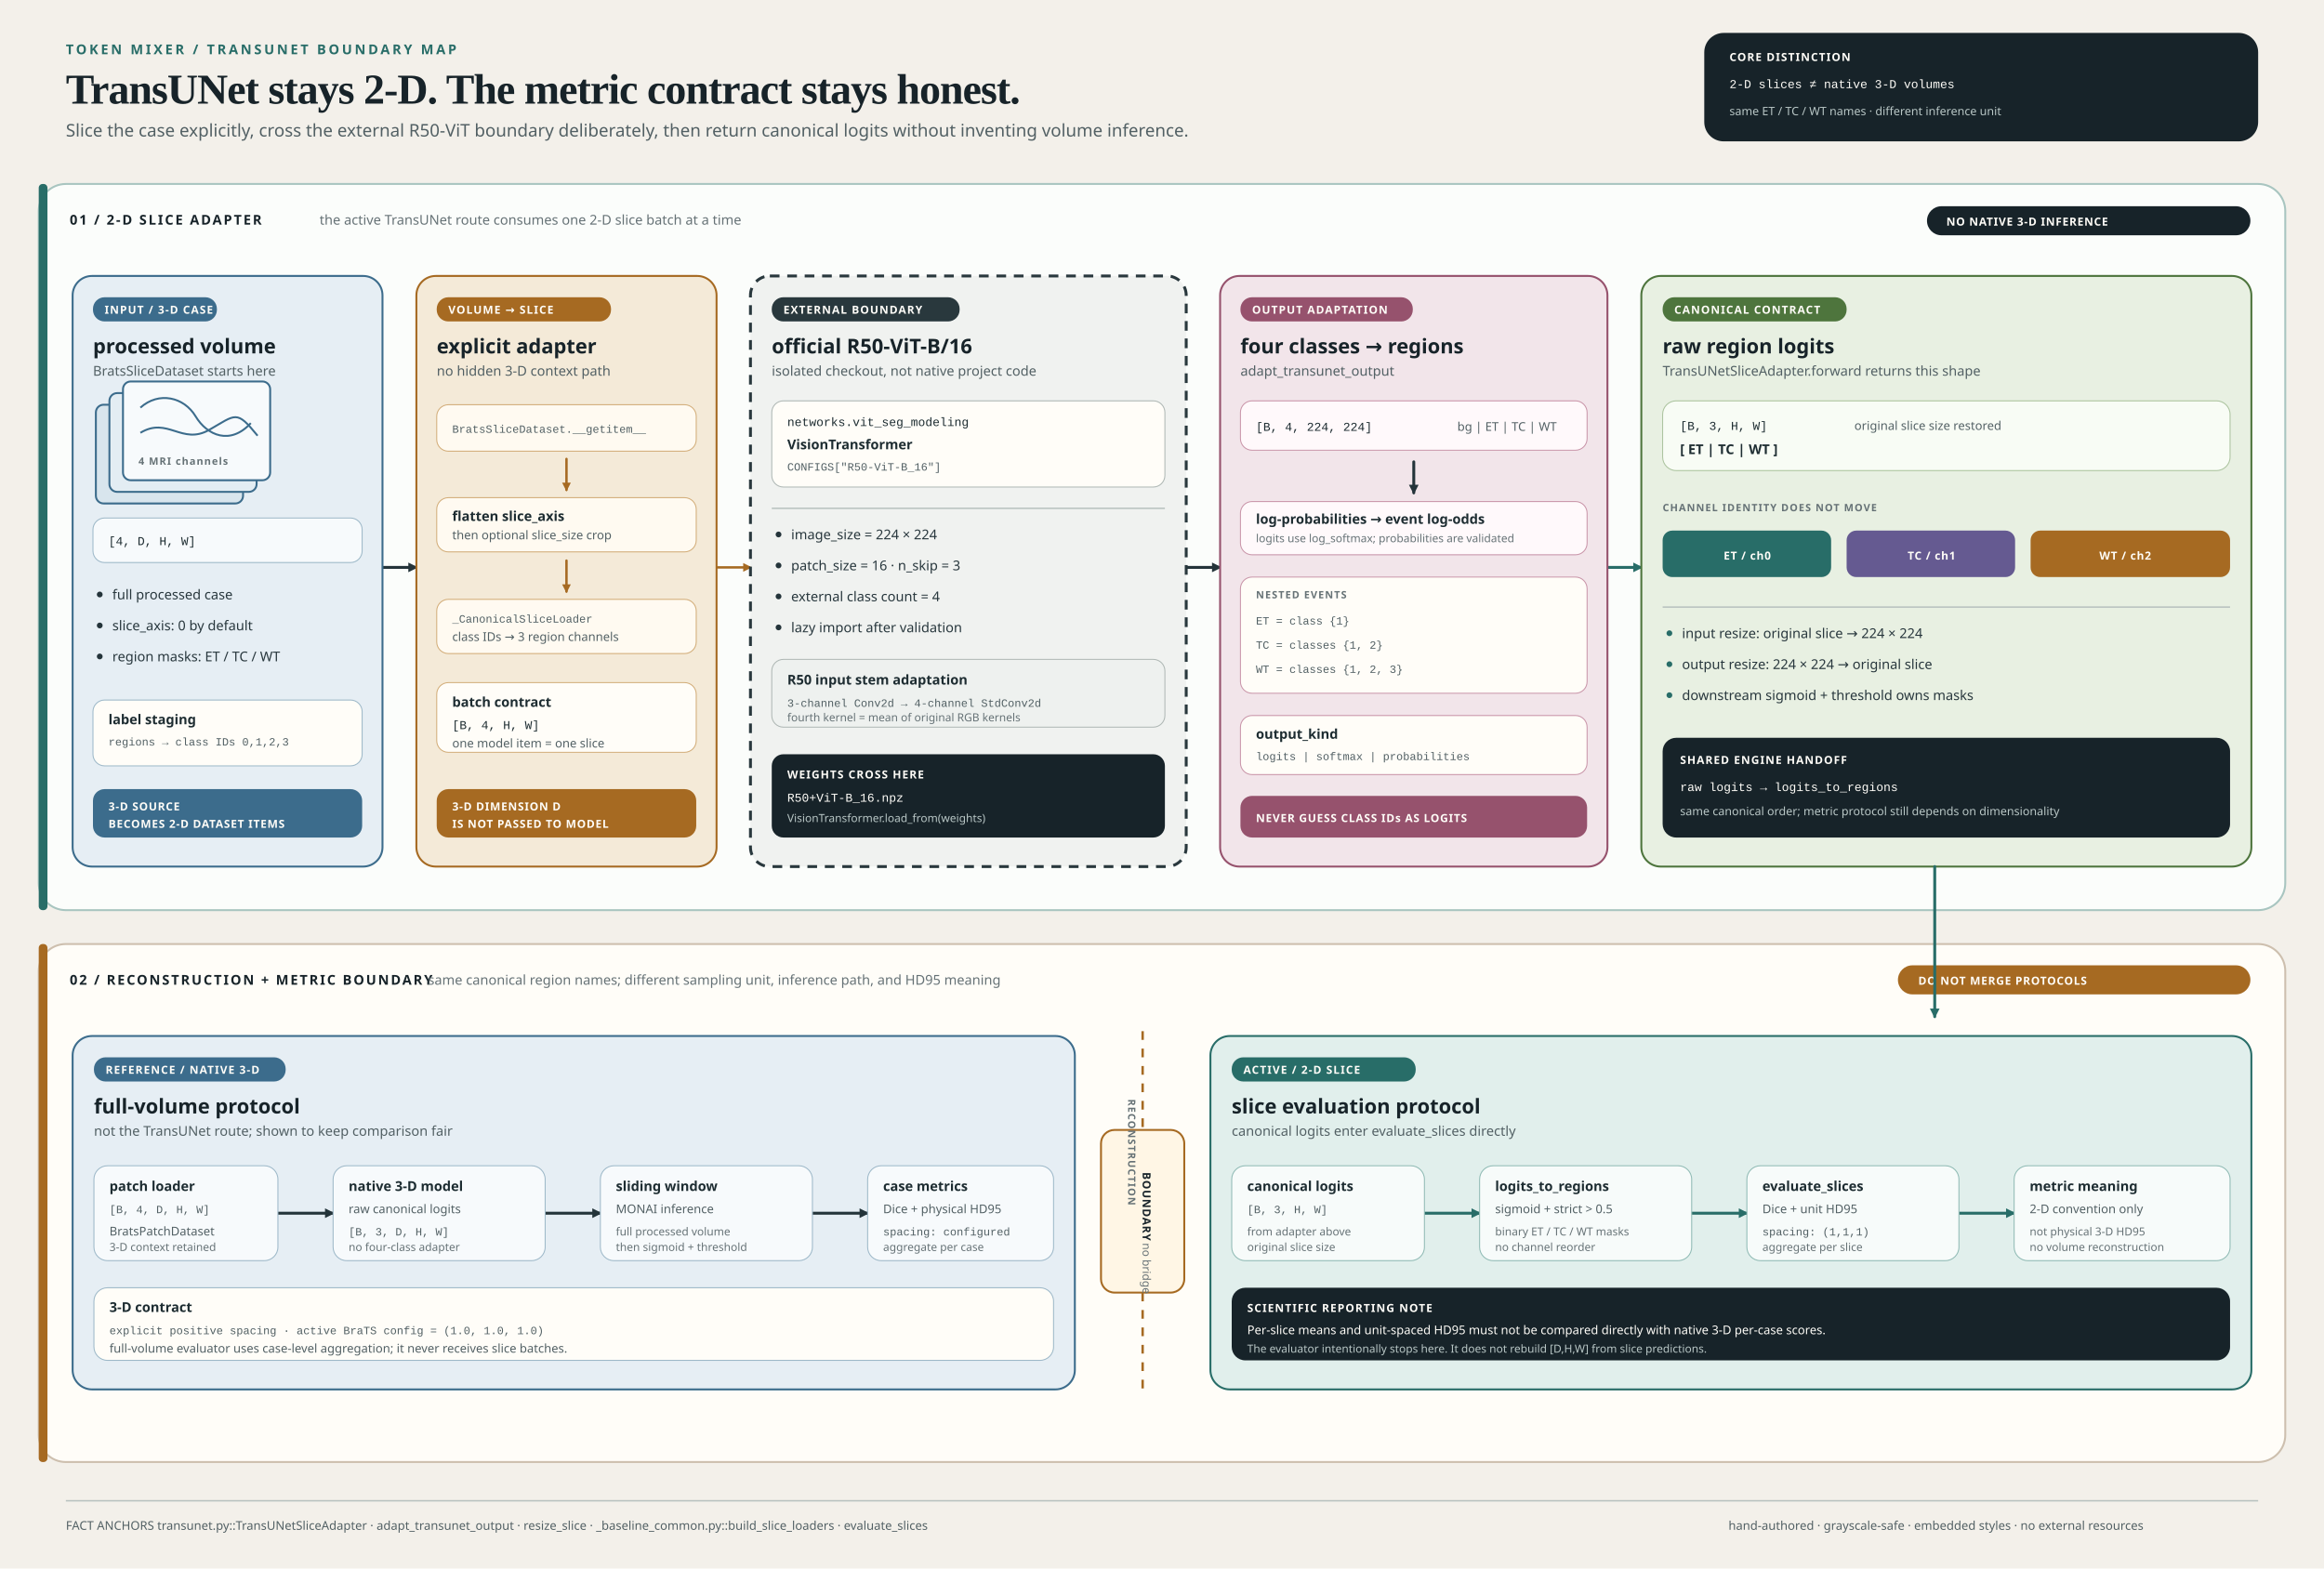
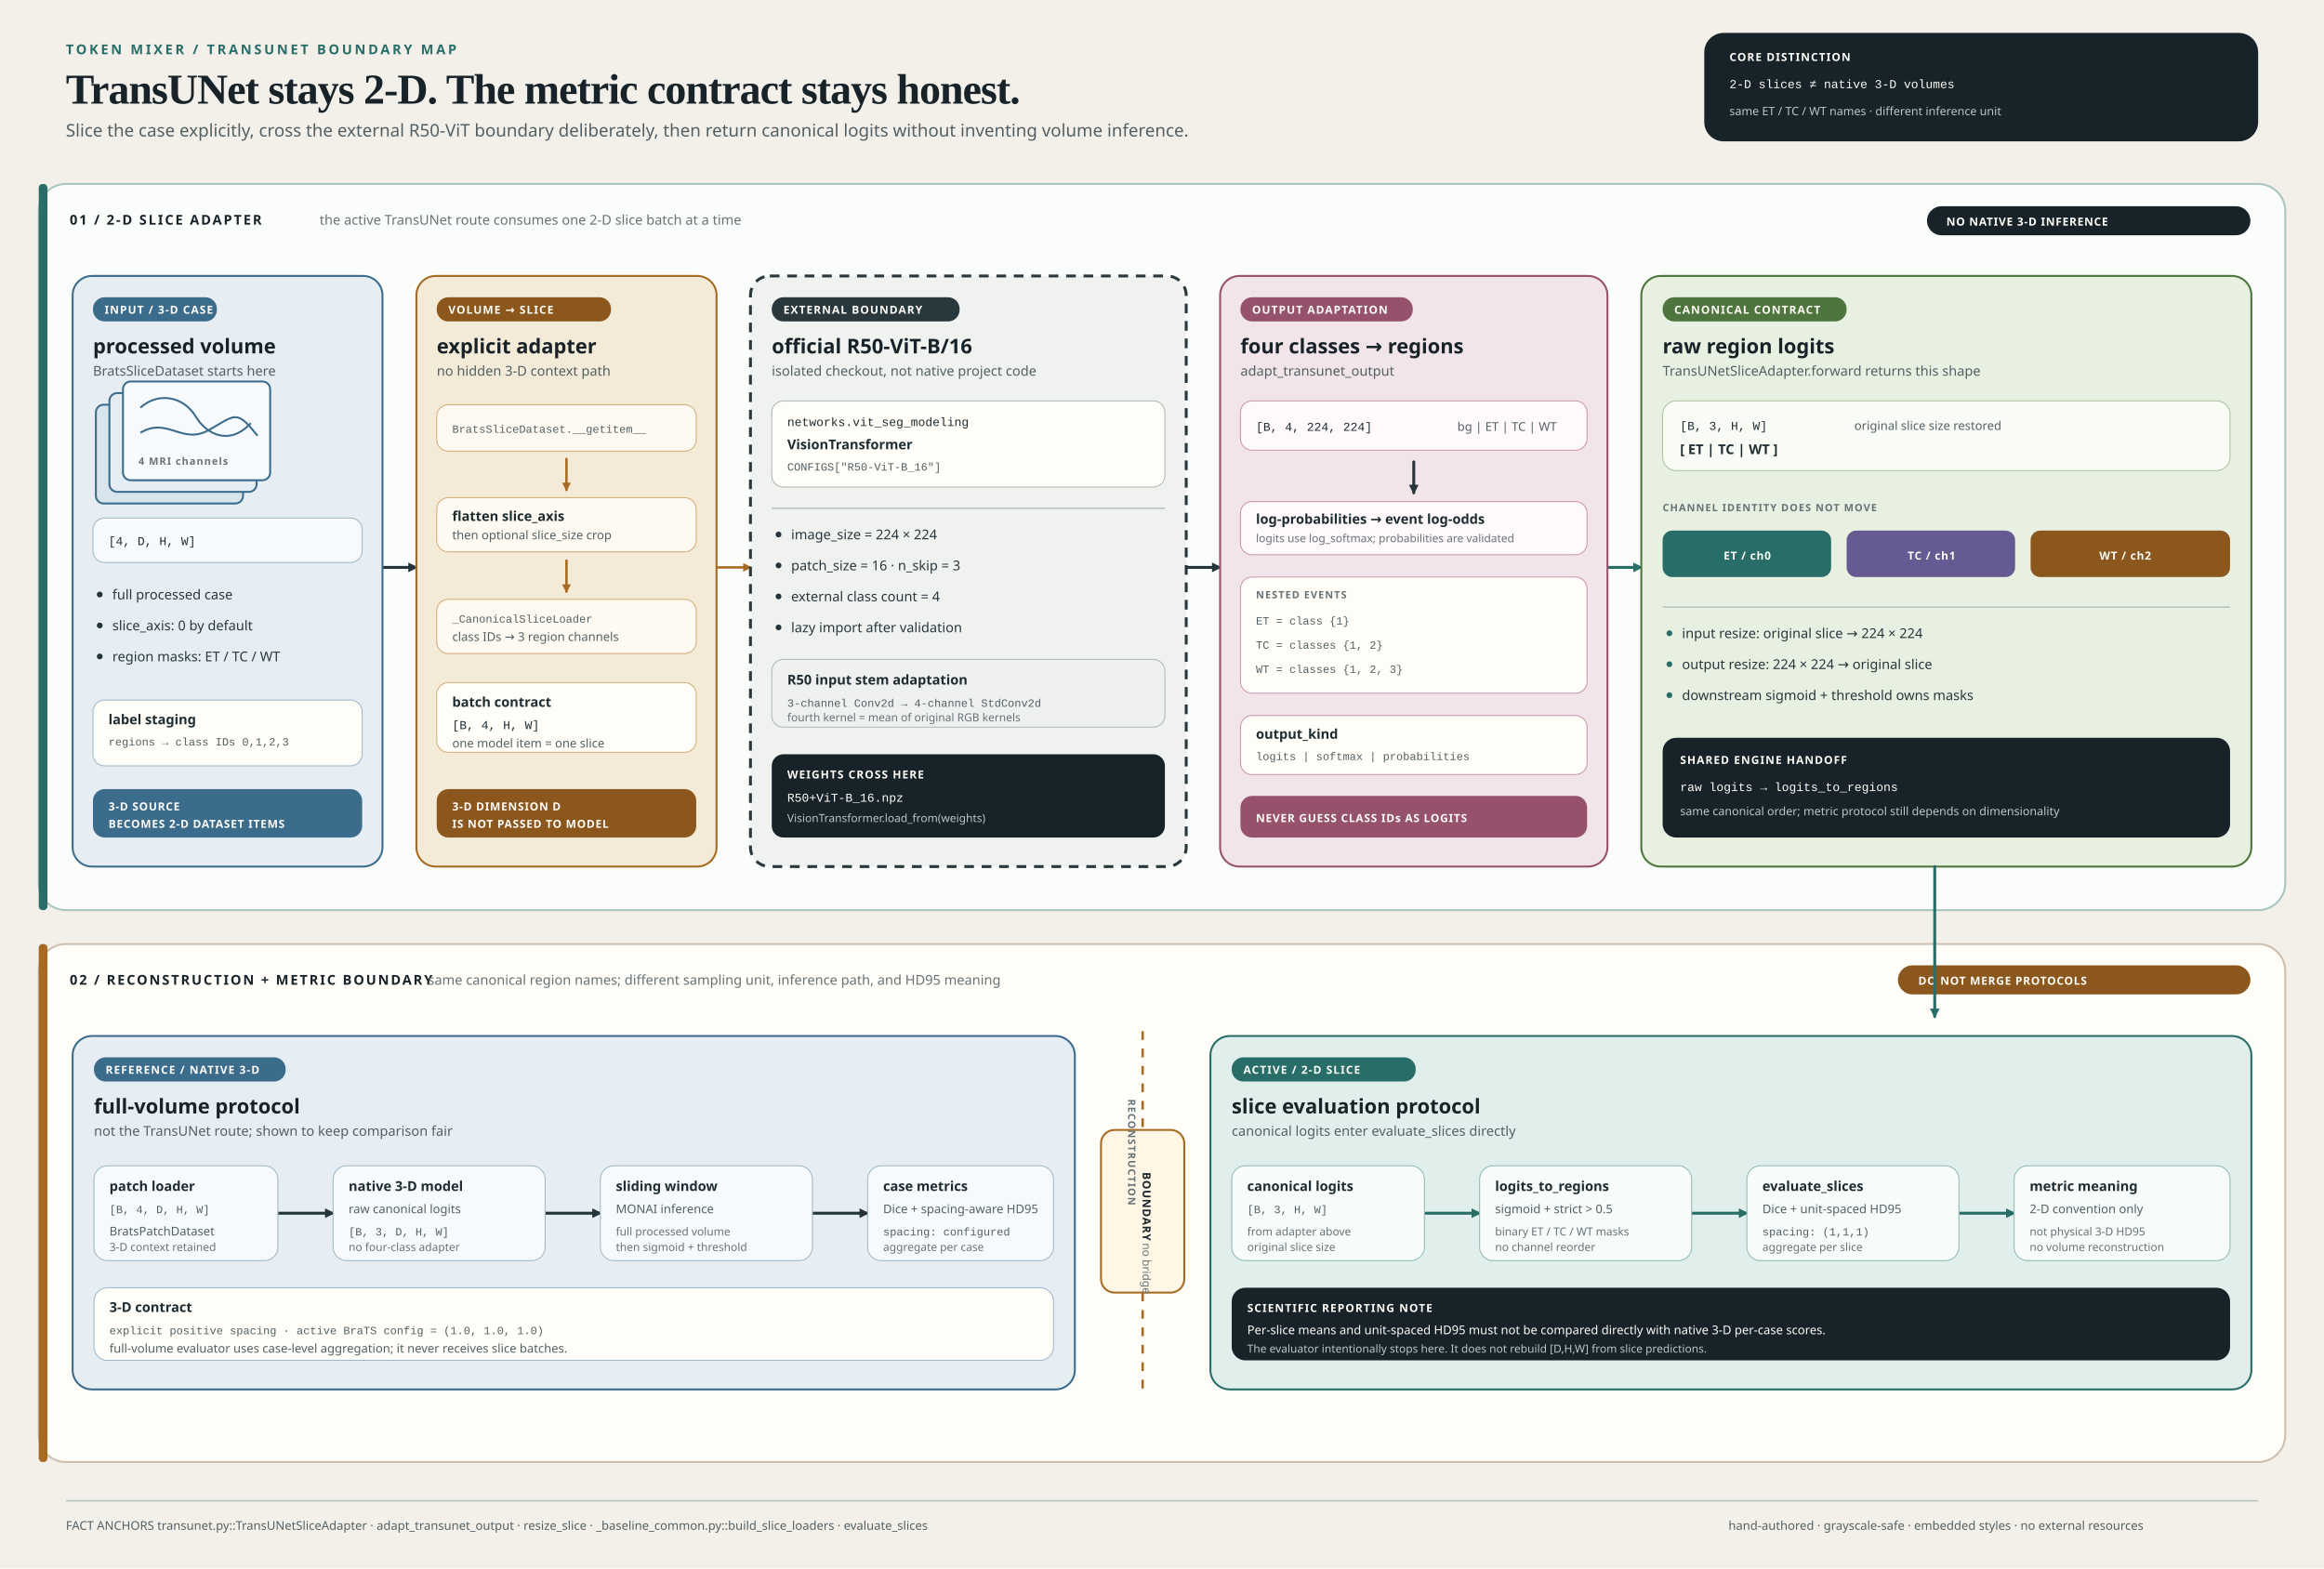
<svg xmlns="http://www.w3.org/2000/svg" width="2400" height="1620" viewBox="0 0 2400 1620" role="img" aria-labelledby="transunet-title transunet-desc">
  <style>
    .canvas { fill: #f3f0ea; }
    .panel { fill: #fffdf8; stroke: #c7cfcc; stroke-width: 2; }
    .panel-2d { fill: #fbfdfb; stroke: #a8c5c0; stroke-width: 2; }
    .panel-metrics { fill: #fffdf8; stroke: #cdbfae; stroke-width: 2; }
    .card { stroke: #1e2c31; stroke-width: 2; }
    .source { fill: #e6eef4; stroke: #3c6c8c; }
    .adapter { fill: #f4ead8; stroke: #a66a22; }
    .external { fill: #f0f2f0; stroke: #29383d; stroke-width: 3; stroke-dasharray: 10 8; }
    .adapt { fill: #f2e5ea; stroke: #96526d; }
    .canonical { fill: #e8f0e2; stroke: #4e753d; }
    .native { fill: #e6eef4; stroke: #3c6c8c; }
    .slice-metric { fill: #e1efec; stroke: #286d68; }
    .warning { fill: #fff6e5; stroke: #a66a22; }
    .dark-panel { fill: #172329; }
    .title { fill: #172329; font-family: Georgia, 'Times New Roman', serif; font-size: 44px; font-weight: 700; letter-spacing: -0.9px; }
    .subtitle { fill: #526064; font-family: 'Trebuchet MS', 'Segoe UI', sans-serif; font-size: 18px; }
    .kicker { fill: #286d68; font-family: 'Trebuchet MS', 'Segoe UI', sans-serif; font-size: 14px; font-weight: 700; letter-spacing: 2.6px; }
    .panel-label { fill: #172329; font-family: 'Trebuchet MS', 'Segoe UI', sans-serif; font-size: 14px; font-weight: 700; letter-spacing: 1.8px; }
    .panel-note { fill: #667276; font-family: 'Trebuchet MS', 'Segoe UI', sans-serif; font-size: 14px; }
    .card-title { fill: #172329; font-family: 'Trebuchet MS', 'Segoe UI', sans-serif; font-size: 21px; font-weight: 700; }
    .card-subtitle { fill: #526064; font-family: 'Trebuchet MS', 'Segoe UI', sans-serif; font-size: 14px; }
    .body { fill: #28373d; font-family: 'Trebuchet MS', 'Segoe UI', sans-serif; font-size: 14px; }
    .body-small { fill: #526064; font-family: 'Trebuchet MS', 'Segoe UI', sans-serif; font-size: 12.5px; }
    .body-bold { fill: #1d2c31; font-family: 'Trebuchet MS', 'Segoe UI', sans-serif; font-size: 14px; font-weight: 700; }
    .body-tiny { fill: #667276; font-family: 'Trebuchet MS', 'Segoe UI', sans-serif; font-size: 11.5px; }
    .mono { fill: #1d2c31; font-family: 'Courier New', Courier, monospace; font-size: 12.5px; }
    .mono-small { fill: #526064; font-family: 'Courier New', Courier, monospace; font-size: 11.5px; }
    .mono-white { fill: #fffdf8; font-family: 'Courier New', Courier, monospace; font-size: 12.5px; }
    .pill-text { fill: #fffdf8; font-family: 'Trebuchet MS', 'Segoe UI', sans-serif; font-size: 11.5px; font-weight: 700; letter-spacing: 1px; }
    .tag-text { fill: #fffdf8; font-family: 'Trebuchet MS', 'Segoe UI', sans-serif; font-size: 11.5px; font-weight: 700; letter-spacing: 0.7px; }
    .tag-dark { fill: #172329; font-family: 'Trebuchet MS', 'Segoe UI', sans-serif; font-size: 11.5px; font-weight: 700; letter-spacing: 0.7px; }
    .mini-label { fill: #667276; font-family: 'Trebuchet MS', 'Segoe UI', sans-serif; font-size: 10.5px; font-weight: 700; letter-spacing: 1px; }
    .rule { stroke: #b9c2bf; stroke-width: 1.5; }
    .flow { fill: none; stroke: #24343a; stroke-width: 3; stroke-linecap: round; stroke-linejoin: round; }
    .flow-teal { fill: none; stroke: #286d68; stroke-width: 3; stroke-linecap: round; stroke-linejoin: round; }
    .flow-soft { fill: none; stroke: #667276; stroke-width: 2.5; stroke-linecap: round; stroke-linejoin: round; stroke-dasharray: 8 8; }
    .flow-rust { fill: none; stroke: #a66a22; stroke-width: 2.5; stroke-linecap: round; stroke-linejoin: round; }
    .dot { fill: #24343a; }
    .dot-teal { fill: #286d68; }
    .dot-rust { fill: #a66a22; }
    .slice-line { fill: none; stroke: #3c6c8c; stroke-width: 2; }
    .channel-et { fill: #286d68; }
    .channel-tc { fill: #655a91; }
    .channel-wt { fill: #a66a22; }
+     .rust-fill { fill: #8b571d; }
  </style>
  <defs>
    <marker id="arrow-dark" viewBox="0 0 12 12" refX="10" refY="6" markerWidth="10" markerHeight="10" orient="auto" markerUnits="userSpaceOnUse">
      <path d="M 0 0 L 12 6 L 0 12 z" fill="#24343a" />
    </marker>
    <marker id="arrow-teal" viewBox="0 0 12 12" refX="10" refY="6" markerWidth="10" markerHeight="10" orient="auto" markerUnits="userSpaceOnUse">
      <path d="M 0 0 L 12 6 L 0 12 z" fill="#286d68" />
    </marker>
    <marker id="arrow-rust" viewBox="0 0 12 12" refX="10" refY="6" markerWidth="9" markerHeight="9" orient="auto" markerUnits="userSpaceOnUse">
      <path d="M 0 0 L 12 6 L 0 12 z" fill="#a66a22" />
    </marker>
    <pattern id="gray-hatch" width="10" height="10" patternUnits="userSpaceOnUse" patternTransform="rotate(25)">
      <line x1="0" y1="0" x2="0" y2="10" stroke="#9ea9a7" stroke-width="2" />
    </pattern>
  </defs>
  <rect class="canvas" x="0" y="0" width="2400" height="1620" />
  <g id="header">
    <text class="kicker" x="68" y="56">TOKEN MIXER / TRANSUNET BOUNDARY MAP</text>
    <text class="title" x="68" y="107">TransUNet stays 2-D. The metric contract stays honest.</text>
    <text class="subtitle" x="68" y="141">Slice the case explicitly, cross the external R50-ViT boundary deliberately, then return canonical logits without inventing volume inference.</text>
    <rect class="dark-panel" x="1760" y="34" width="572" height="112" rx="20" />
    <text class="pill-text" x="1786" y="63">CORE DISTINCTION</text>
    <text class="mono-white" x="1786" y="91">2-D slices  ≠  native 3-D volumes</text>
    <text x="1786" y="119" fill="#b9c7c6" font-family="'Trebuchet MS','Segoe UI',sans-serif" font-size="12">same ET / TC / WT names · different inference unit</text>
  </g>
  <g id="slice-adapter-lane">
    <rect class="panel-2d" x="40" y="190" width="2320" height="750" rx="28" />
    <rect x="40" y="190" width="9" height="750" rx="4" fill="#286d68" />
    <text class="panel-label" x="72" y="232">01 / 2-D SLICE ADAPTER</text>
    <text class="panel-note" x="330" y="232">the active TransUNet route consumes one 2-D slice batch at a time</text>
    <rect x="1990" y="213" width="334" height="30" rx="15" fill="#172329" />
    <text class="tag-text" x="2010" y="233">NO NATIVE 3-D INFERENCE</text>
    <path class="flow" d="M 395 586 H 430" marker-end="url(#arrow-dark)" />
    <path class="flow-rust" d="M 740 586 H 775" marker-end="url(#arrow-rust)" />
    <path class="flow" d="M 1225 586 H 1260" marker-end="url(#arrow-dark)" />
    <path class="flow-teal" d="M 1660 586 H 1695" marker-end="url(#arrow-teal)" />
    <g id="case-volume-card">
      <rect class="card source" x="75" y="285" width="320" height="610" rx="20" />
      <rect x="96" y="307" width="128" height="25" rx="12" fill="#3c6c8c" />
      <text class="pill-text" x="108" y="324">INPUT / 3-D CASE</text>
      <text class="card-title" x="96" y="365">processed volume</text>
      <text class="card-subtitle" x="96" y="388">BratsSliceDataset starts here</text>
      <g aria-label="stacked volume illustration">
        <rect x="99" y="418" width="152" height="102" rx="8" fill="#d8e5ed" stroke="#3c6c8c" stroke-width="2" />
        <rect x="113" y="406" width="152" height="102" rx="8" fill="#e3edf3" stroke="#3c6c8c" stroke-width="2" />
        <rect x="127" y="394" width="152" height="102" rx="8" fill="#f7fafc" stroke="#3c6c8c" stroke-width="2" />
        <path class="slice-line" d="M 145 421 C 164 404, 190 410, 202 430 S 238 460, 259 437" />
        <path class="slice-line" d="M 145 447 C 173 430, 188 460, 216 444 S 244 423, 266 450" />
        <text class="mini-label" x="143" y="480">4 MRI channels</text>
      </g>
      <rect x="96" y="535" width="278" height="46" rx="12" fill="#f7fafc" stroke="#9db8c8" />
      <text class="mono" x="112" y="563">[4, D, H, W]</text>
      <circle class="dot" cx="103" cy="614" r="3" />
      <text class="body" x="116" y="619">full processed case</text>
      <circle class="dot" cx="103" cy="646" r="3" />
      <text class="body" x="116" y="651">slice_axis: 0 by default</text>
      <circle class="dot" cx="103" cy="678" r="3" />
      <text class="body" x="116" y="683">region masks: ET / TC / WT</text>
      <rect x="96" y="723" width="278" height="68" rx="12" fill="#fffdf8" stroke="#9db8c8" />
      <text class="body-bold" x="112" y="748">label staging</text>
      <text class="mono-small" x="112" y="770">regions → class IDs 0,1,2,3</text>
      <rect x="96" y="815" width="278" height="50" rx="12" fill="#3c6c8c" />
      <text class="tag-text" x="112" y="837">3-D SOURCE</text>
      <text class="tag-text" x="112" y="855">BECOMES 2-D DATASET ITEMS</text>
    </g>
    <g id="volume-to-slice-card">
      <rect class="card adapter" x="430" y="285" width="310" height="610" rx="20" />
-       <rect x="451" y="307" width="180" height="25" rx="12" fill="#a66a22" />
+       <rect class="rust-fill" x="451" y="307" width="180" height="25" rx="12" />
      <text class="pill-text" x="463" y="324">VOLUME → SLICE</text>
      <text class="card-title" x="451" y="365">explicit adapter</text>
      <text class="card-subtitle" x="451" y="388">no hidden 3-D context path</text>
      <rect x="451" y="418" width="268" height="48" rx="12" fill="#fffaf1" stroke="#d2ad79" />
      <text class="mono-small" x="467" y="447">BratsSliceDataset.__getitem__</text>
      <path class="flow-rust" d="M 585 474 V 506" marker-end="url(#arrow-rust)" />
      <rect x="451" y="514" width="268" height="56" rx="12" fill="#fffaf1" stroke="#d2ad79" />
      <text class="body-bold" x="467" y="538">flatten slice_axis</text>
      <text class="body-small" x="467" y="557">then optional slice_size crop</text>
      <path class="flow-rust" d="M 585 579 V 611" marker-end="url(#arrow-rust)" />
      <rect x="451" y="619" width="268" height="56" rx="12" fill="#fffaf1" stroke="#d2ad79" />
      <text class="mono-small" x="467" y="643">_CanonicalSliceLoader</text>
      <text class="body-small" x="467" y="662">class IDs → 3 region channels</text>
      <rect x="451" y="705" width="268" height="72" rx="12" fill="#fffdf8" stroke="#d2ad79" />
      <text class="body-bold" x="467" y="730">batch contract</text>
      <text class="mono" x="467" y="753">[B, 4, H, W]</text>
      <text class="body-small" x="467" y="772">one model item = one slice</text>
-       <rect x="451" y="815" width="268" height="50" rx="12" fill="#a66a22" />
+       <rect class="rust-fill" x="451" y="815" width="268" height="50" rx="12" />
      <text class="tag-text" x="467" y="837">3-D DIMENSION D</text>
      <text class="tag-text" x="467" y="855">IS NOT PASSED TO MODEL</text>
    </g>
    <g id="external-boundary-card">
      <rect class="external" x="775" y="285" width="450" height="610" rx="20" />
      <rect x="797" y="307" width="194" height="25" rx="12" fill="#29383d" />
      <text class="pill-text" x="809" y="324">EXTERNAL BOUNDARY</text>
      <text class="card-title" x="797" y="365">official R50-ViT-B/16</text>
      <text class="card-subtitle" x="797" y="388">isolated checkout, not native project code</text>
      <rect x="797" y="414" width="406" height="89" rx="12" fill="#fffdf8" stroke="#aeb7b4" />
      <text class="mono" x="813" y="440">networks.vit_seg_modeling</text>
      <text class="body-bold" x="813" y="464">VisionTransformer</text>
      <text class="mono-small" x="813" y="486">CONFIGS["R50-ViT-B_16"]</text>
      <line class="rule" x1="797" y1="525" x2="1203" y2="525" />
      <circle class="dot" cx="804" cy="552" r="3" />
      <text class="body" x="817" y="557">image_size = 224 × 224</text>
      <circle class="dot" cx="804" cy="584" r="3" />
      <text class="body" x="817" y="589">patch_size = 16 · n_skip = 3</text>
      <circle class="dot" cx="804" cy="616" r="3" />
      <text class="body" x="817" y="621">external class count = 4</text>
      <circle class="dot" cx="804" cy="648" r="3" />
      <text class="body" x="817" y="653">lazy import after validation</text>
      <rect x="797" y="681" width="406" height="70" rx="12" fill="#eef1ef" stroke="#aeb7b4" />
      <text class="body-bold" x="813" y="707">R50 input stem adaptation</text>
      <text class="mono-small" x="813" y="730">3-channel Conv2d → 4-channel StdConv2d</text>
      <text class="body-tiny" x="813" y="745">fourth kernel = mean of original RGB kernels</text>
      <rect x="797" y="779" width="406" height="86" rx="12" fill="#172329" />
      <text class="pill-text" x="813" y="804">WEIGHTS CROSS HERE</text>
      <text class="mono-white" x="813" y="828">R50+ViT-B_16.npz</text>
      <text x="813" y="849" fill="#b9c7c6" font-family="'Trebuchet MS','Segoe UI',sans-serif" font-size="11.5">VisionTransformer.load_from(weights)</text>
    </g>
    <g id="output-adaptation-card">
      <rect class="card adapt" x="1260" y="285" width="400" height="610" rx="20" />
      <rect x="1281" y="307" width="178" height="25" rx="12" fill="#96526d" />
      <text class="pill-text" x="1293" y="324">OUTPUT ADAPTATION</text>
      <text class="card-title" x="1281" y="365">four classes → regions</text>
      <text class="card-subtitle" x="1281" y="388">adapt_transunet_output</text>
      <rect x="1281" y="414" width="358" height="51" rx="12" fill="#fff9fb" stroke="#c995a9" />
      <text class="mono" x="1297" y="445">[B, 4, 224, 224]</text>
      <text class="body-small" x="1505" y="445">bg | ET | TC | WT</text>
      <path class="flow" d="M 1460 477 V 509" marker-end="url(#arrow-dark)" />
      <rect x="1281" y="518" width="358" height="55" rx="12" fill="#fff9fb" stroke="#c995a9" />
      <text class="body-bold" x="1297" y="541">log-probabilities → event log-odds</text>
      <text class="body-tiny" x="1297" y="560">logits use log_softmax; probabilities are validated</text>
      <rect x="1281" y="596" width="358" height="120" rx="12" fill="#fffdf8" stroke="#c995a9" />
      <text class="mini-label" x="1297" y="618">NESTED EVENTS</text>
      <text class="mono-small" x="1297" y="645">ET = class {1}</text>
      <text class="mono-small" x="1297" y="670">TC = classes {1, 2}</text>
      <text class="mono-small" x="1297" y="695">WT = classes {1, 2, 3}</text>
      <rect x="1281" y="739" width="358" height="61" rx="12" fill="#fffdf8" stroke="#c995a9" />
      <text class="body-bold" x="1297" y="763">output_kind</text>
      <text class="mono-small" x="1297" y="785">logits | softmax | probabilities</text>
      <rect x="1281" y="822" width="358" height="43" rx="12" fill="#96526d" />
      <text class="tag-text" x="1297" y="849">NEVER GUESS CLASS IDs AS LOGITS</text>
    </g>
    <g id="canonical-logits-card">
      <rect class="card canonical" x="1695" y="285" width="630" height="610" rx="20" />
      <rect x="1717" y="307" width="190" height="25" rx="12" fill="#4e753d" />
      <text class="pill-text" x="1729" y="324">CANONICAL CONTRACT</text>
      <text class="card-title" x="1717" y="365">raw region logits</text>
      <text class="card-subtitle" x="1717" y="388">TransUNetSliceAdapter.forward returns this shape</text>
      <rect x="1717" y="414" width="586" height="72" rx="14" fill="#f8fcf5" stroke="#abc39e" />
      <text class="mono" x="1735" y="444">[B, 3, H, W]</text>
      <text class="body-small" x="1915" y="444">original slice size restored</text>
      <text class="body-bold" x="1735" y="469">[ ET  |  TC  |  WT ]</text>
      <text class="mini-label" x="1717" y="528">CHANNEL IDENTITY DOES NOT MOVE</text>
      <rect class="channel-et" x="1717" y="548" width="174" height="48" rx="10" />
      <rect class="channel-tc" x="1907" y="548" width="174" height="48" rx="10" />
-       <rect class="channel-wt" x="2097" y="548" width="206" height="48" rx="10" />
+       <rect class="channel-wt rust-fill" x="2097" y="548" width="206" height="48" rx="10" />
      <text class="tag-text" x="1780" y="578">ET / ch0</text>
      <text class="tag-text" x="1970" y="578">TC / ch1</text>
      <text class="tag-text" x="2168" y="578">WT / ch2</text>
      <line class="rule" x1="1717" y1="627" x2="2303" y2="627" />
      <circle class="dot-teal" cx="1724" cy="654" r="3" />
      <text class="body" x="1737" y="659">input resize: original slice → 224 × 224</text>
      <circle class="dot-teal" cx="1724" cy="686" r="3" />
      <text class="body" x="1737" y="691">output resize: 224 × 224 → original slice</text>
      <circle class="dot-teal" cx="1724" cy="718" r="3" />
      <text class="body" x="1737" y="723">downstream sigmoid + threshold owns masks</text>
      <rect x="1717" y="762" width="586" height="103" rx="14" fill="#172329" />
      <text class="pill-text" x="1735" y="789">SHARED ENGINE HANDOFF</text>
      <text class="mono-white" x="1735" y="817">raw logits → logits_to_regions</text>
      <text x="1735" y="842" fill="#b9c7c6" font-family="'Trebuchet MS','Segoe UI',sans-serif" font-size="12">same canonical order; metric protocol still depends on dimensionality</text>
    </g>
  </g>
  <g id="metric-boundary-lane">
    <rect class="panel-metrics" x="40" y="975" width="2320" height="535" rx="28" />
    <rect x="40" y="975" width="9" height="535" rx="4" fill="#a66a22" />
    <text class="panel-label" x="72" y="1017">02 / RECONSTRUCTION + METRIC BOUNDARY</text>
    <text class="panel-note" x="442" y="1017">same canonical region names; different sampling unit, inference path, and HD95 meaning</text>
-     <rect x="1960" y="997" width="364" height="30" rx="15" fill="#a66a22" />
+     <rect class="rust-fill" x="1960" y="997" width="364" height="30" rx="15" />
    <text class="tag-text" x="1981" y="1017">DO NOT MERGE PROTOCOLS</text>
    <path class="flow-teal" d="M 1998 895 V 1050" marker-end="url(#arrow-teal)" />
    <g id="native-3d-card">
      <rect class="card native" x="75" y="1070" width="1035" height="365" rx="20" />
      <rect x="97" y="1092" width="198" height="25" rx="12" fill="#3c6c8c" />
      <text class="pill-text" x="109" y="1109">REFERENCE / NATIVE 3-D</text>
      <text class="card-title" x="97" y="1150">full-volume protocol</text>
      <text class="card-subtitle" x="97" y="1173">not the TransUNet route; shown to keep comparison fair</text>
      <path class="flow" d="M 287 1253 H 344" marker-end="url(#arrow-dark)" />
      <path class="flow" d="M 563 1253 H 620" marker-end="url(#arrow-dark)" />
      <path class="flow" d="M 839 1253 H 896" marker-end="url(#arrow-dark)" />
      <rect x="97" y="1204" width="190" height="98" rx="14" fill="#f7fafc" stroke="#9db8c8" />
      <text class="body-bold" x="113" y="1230">patch loader</text>
      <text class="mono-small" x="113" y="1253">[B, 4, D, H, W]</text>
      <text class="body-small" x="113" y="1276">BratsPatchDataset</text>
      <text class="body-tiny" x="113" y="1292">3-D context retained</text>
      <rect x="344" y="1204" width="219" height="98" rx="14" fill="#f7fafc" stroke="#9db8c8" />
      <text class="body-bold" x="360" y="1230">native 3-D model</text>
      <text class="body-small" x="360" y="1253">raw canonical logits</text>
      <text class="mono-small" x="360" y="1276">[B, 3, D, H, W]</text>
      <text class="body-tiny" x="360" y="1292">no four-class adapter</text>
      <rect x="620" y="1204" width="219" height="98" rx="14" fill="#f7fafc" stroke="#9db8c8" />
      <text class="body-bold" x="636" y="1230">sliding window</text>
      <text class="body-small" x="636" y="1253">MONAI inference</text>
      <text class="body-tiny" x="636" y="1276">full processed volume</text>
      <text class="body-tiny" x="636" y="1292">then sigmoid + threshold</text>
      <rect x="896" y="1204" width="192" height="98" rx="14" fill="#f7fafc" stroke="#9db8c8" />
      <text class="body-bold" x="912" y="1230">case metrics</text>
-       <text class="body-small" x="912" y="1253">Dice + physical HD95</text>
+       <text class="body-small" x="912" y="1253">Dice + spacing-aware HD95</text>
      <text class="mono-small" x="912" y="1276">spacing: configured</text>
      <text class="body-tiny" x="912" y="1292">aggregate per case</text>
      <rect x="97" y="1330" width="991" height="75" rx="14" fill="#fffdf8" stroke="#9db8c8" />
      <text class="body-bold" x="113" y="1355">3-D contract</text>
      <text class="mono-small" x="113" y="1378">explicit positive spacing · active BraTS config = (1.0, 1.0, 1.0)</text>
      <text class="body-small" x="113" y="1397">full-volume evaluator uses case-level aggregation; it never receives slice batches.</text>
    </g>
    <g id="protocol-separator">
      <line x1="1180" y1="1065" x2="1180" y2="1438" stroke="#a66a22" stroke-width="2.5" stroke-dasharray="9 9" />
      <rect x="1137" y="1167" width="86" height="168" rx="14" fill="#fff6e5" stroke="#a66a22" stroke-width="2" />
      <text class="mini-label" x="1165" y="1190" text-anchor="middle" transform="rotate(90 1165 1190)">RECONSTRUCTION</text>
      <text class="tag-dark" x="1180" y="1246" text-anchor="middle" transform="rotate(90 1180 1246)">BOUNDARY</text>
      <text class="body-tiny" x="1180" y="1310" text-anchor="middle" transform="rotate(90 1180 1310)">no bridge</text>
    </g>
    <g id="slice-metric-card">
      <rect class="card slice-metric" x="1250" y="1070" width="1075" height="365" rx="20" />
      <rect x="1272" y="1092" width="190" height="25" rx="12" fill="#286d68" />
      <text class="pill-text" x="1284" y="1109">ACTIVE / 2-D SLICE</text>
      <text class="card-title" x="1272" y="1150">slice evaluation protocol</text>
      <text class="card-subtitle" x="1272" y="1173">canonical logits enter evaluate_slices directly</text>
      <path class="flow-teal" d="M 1471 1253 H 1528" marker-end="url(#arrow-teal)" />
      <path class="flow-teal" d="M 1747 1253 H 1804" marker-end="url(#arrow-teal)" />
      <path class="flow-teal" d="M 2023 1253 H 2080" marker-end="url(#arrow-teal)" />
      <rect x="1272" y="1204" width="199" height="98" rx="14" fill="#f7fbfa" stroke="#8fbab4" />
      <text class="body-bold" x="1288" y="1230">canonical logits</text>
      <text class="mono-small" x="1288" y="1253">[B, 3, H, W]</text>
      <text class="body-tiny" x="1288" y="1276">from adapter above</text>
      <text class="body-tiny" x="1288" y="1292">original slice size</text>
      <rect x="1528" y="1204" width="219" height="98" rx="14" fill="#f7fbfa" stroke="#8fbab4" />
      <text class="body-bold" x="1544" y="1230">logits_to_regions</text>
      <text class="body-small" x="1544" y="1253">sigmoid + strict &gt; 0.5</text>
      <text class="body-tiny" x="1544" y="1276">binary ET / TC / WT masks</text>
      <text class="body-tiny" x="1544" y="1292">no channel reorder</text>
      <rect x="1804" y="1204" width="219" height="98" rx="14" fill="#f7fbfa" stroke="#8fbab4" />
      <text class="body-bold" x="1820" y="1230">evaluate_slices</text>
-       <text class="body-small" x="1820" y="1253">Dice + unit HD95</text>
+       <text class="body-small" x="1820" y="1253">Dice + unit-spaced HD95</text>
      <text class="mono-small" x="1820" y="1276">spacing: (1,1,1)</text>
      <text class="body-tiny" x="1820" y="1292">aggregate per slice</text>
      <rect x="2080" y="1204" width="223" height="98" rx="14" fill="#f7fbfa" stroke="#8fbab4" />
      <text class="body-bold" x="2096" y="1230">metric meaning</text>
      <text class="body-small" x="2096" y="1253">2-D convention only</text>
      <text class="body-tiny" x="2096" y="1276">not physical 3-D HD95</text>
      <text class="body-tiny" x="2096" y="1292">no volume reconstruction</text>
      <rect x="1272" y="1330" width="1031" height="75" rx="14" fill="#172329" />
      <text class="pill-text" x="1288" y="1355">SCIENTIFIC REPORTING NOTE</text>
      <text x="1288" y="1378" fill="#fffdf8" font-family="'Trebuchet MS','Segoe UI',sans-serif" font-size="12.5">Per-slice means and unit-spaced HD95 must not be compared directly with native 3-D per-case scores.</text>
      <text x="1288" y="1397" fill="#b9c7c6" font-family="'Trebuchet MS','Segoe UI',sans-serif" font-size="11.5">The evaluator intentionally stops here. It does not rebuild [D,H,W] from slice predictions.</text>
    </g>
  </g>
  <g id="footer">
    <line class="rule" x1="68" y1="1550" x2="2332" y2="1550" />
    <text class="body-small" x="68" y="1580">FACT ANCHORS  transunet.py::TransUNetSliceAdapter · adapt_transunet_output · resize_slice · _baseline_common.py::build_slice_loaders · evaluate_slices</text>
    <text class="body-small" x="1785" y="1580">hand-authored · grayscale-safe · embedded styles · no external resources</text>
  </g>
</svg>
